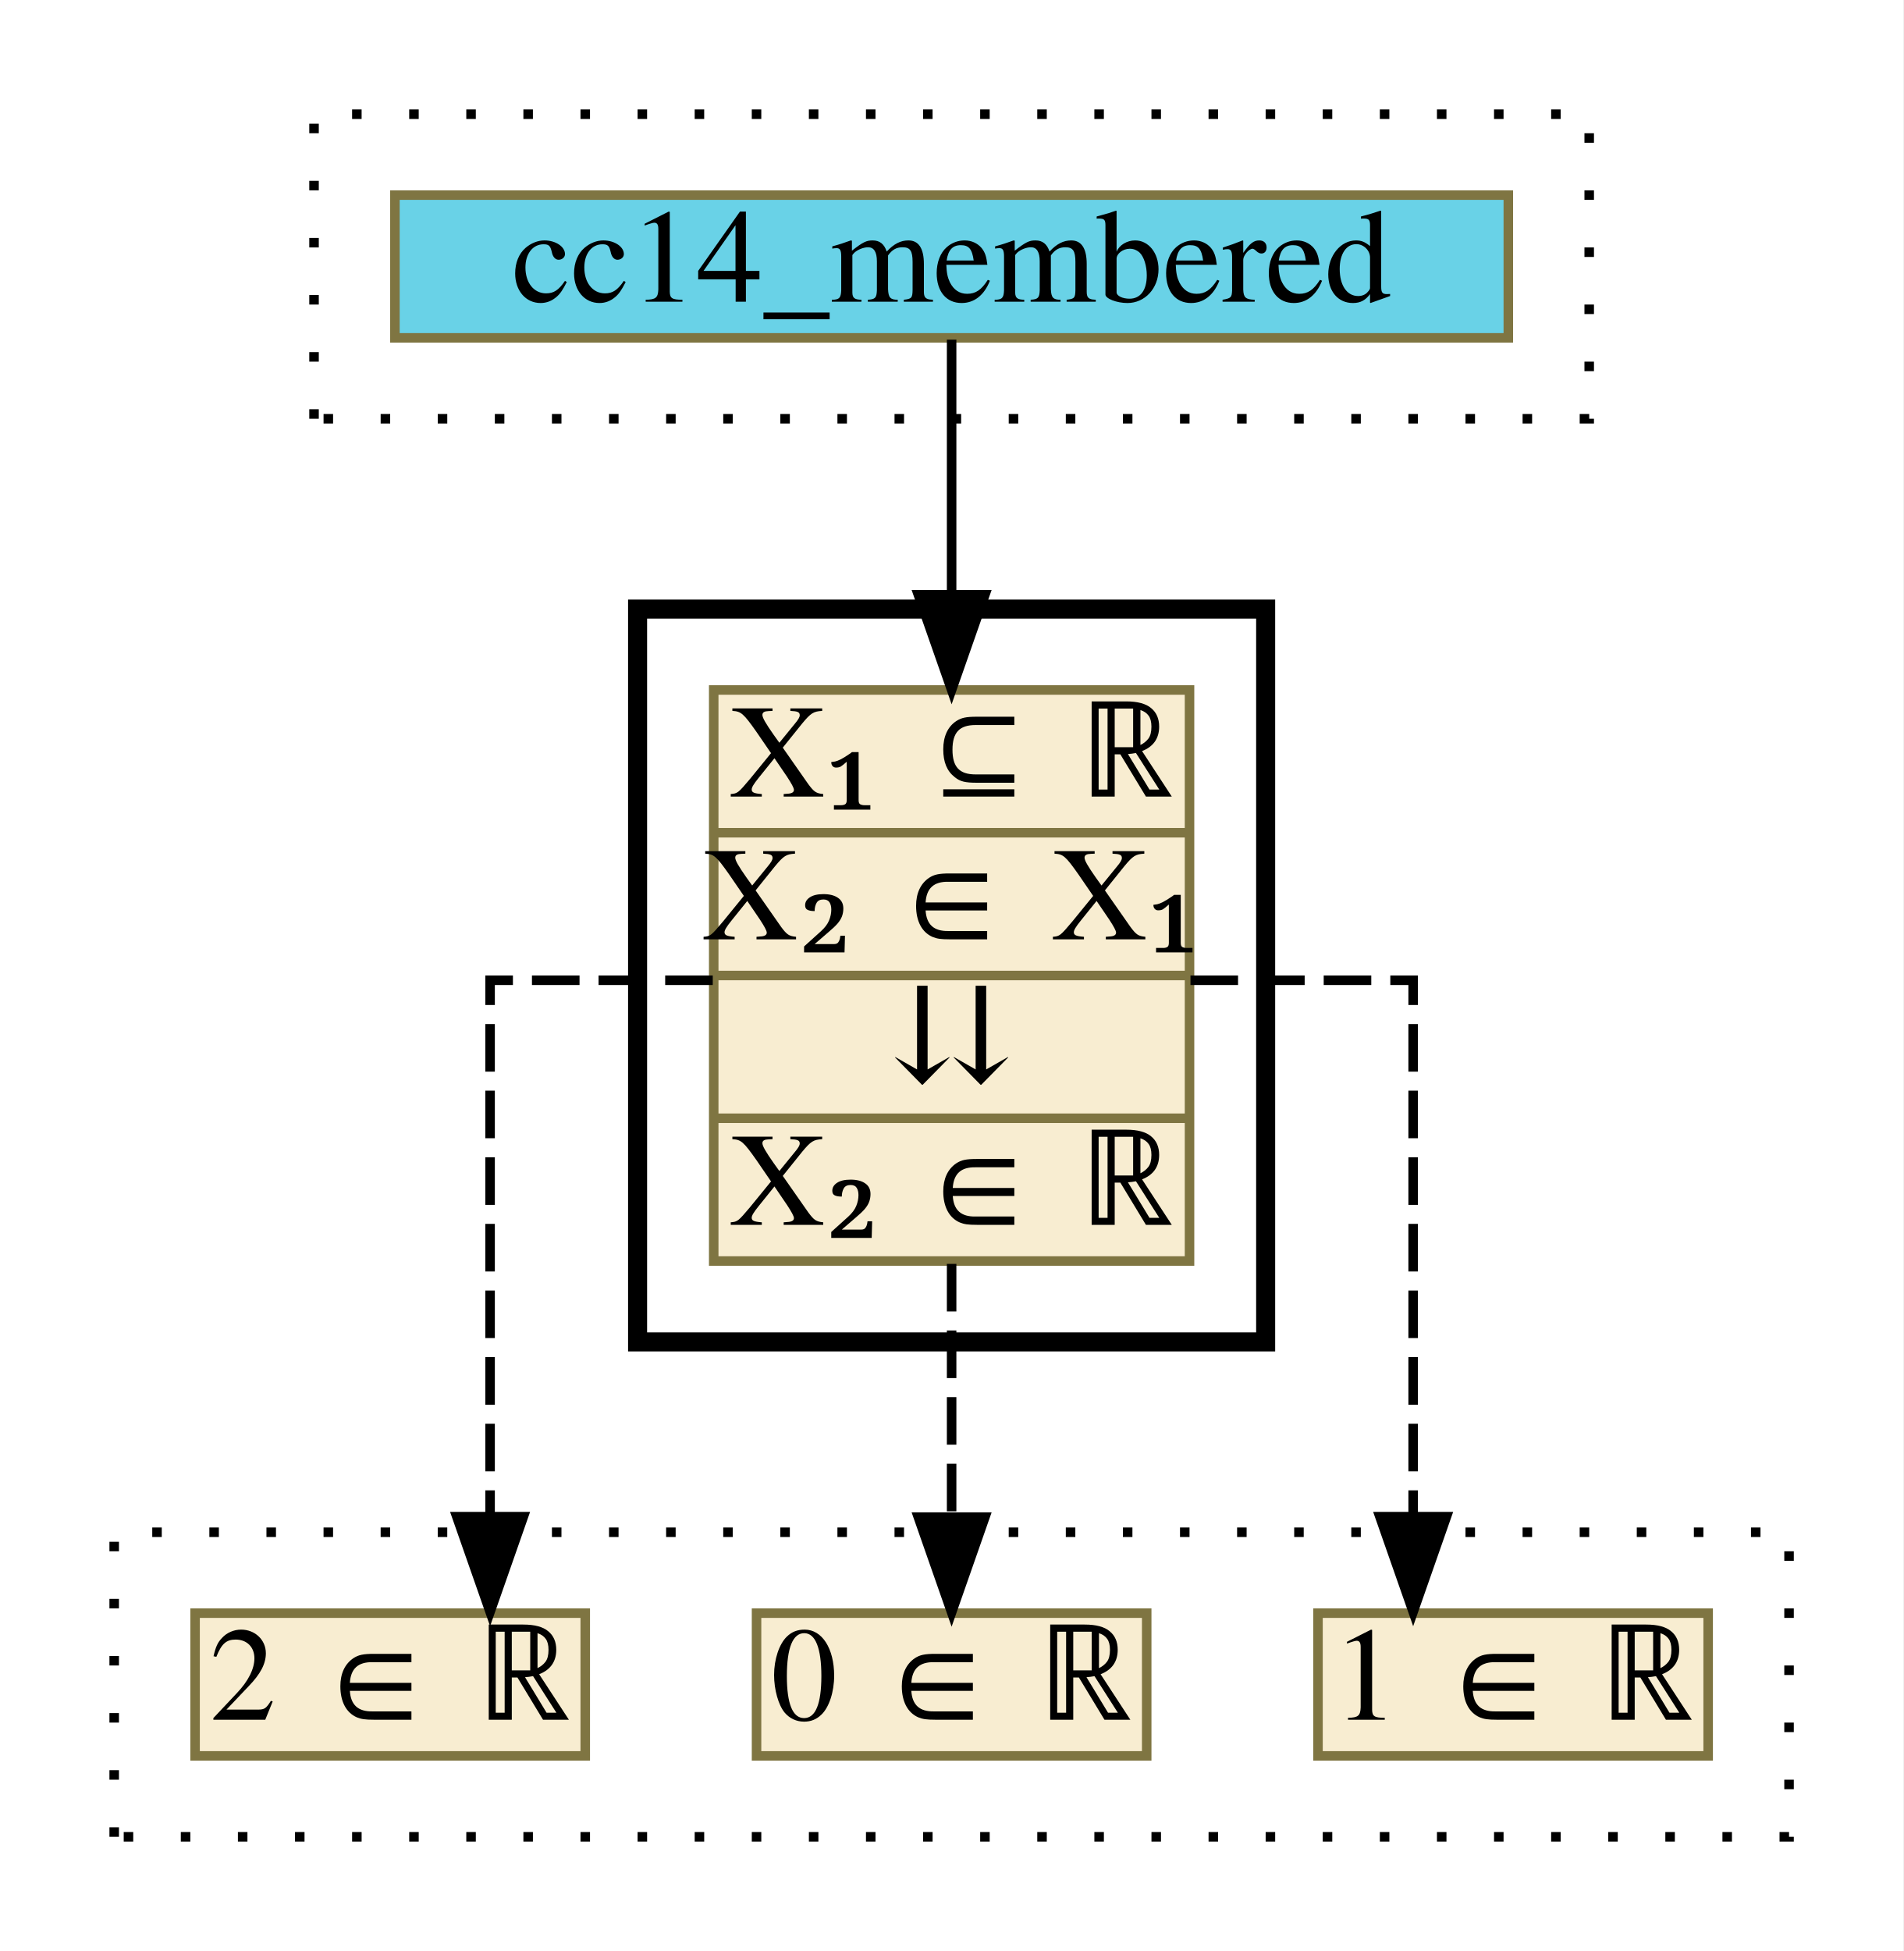
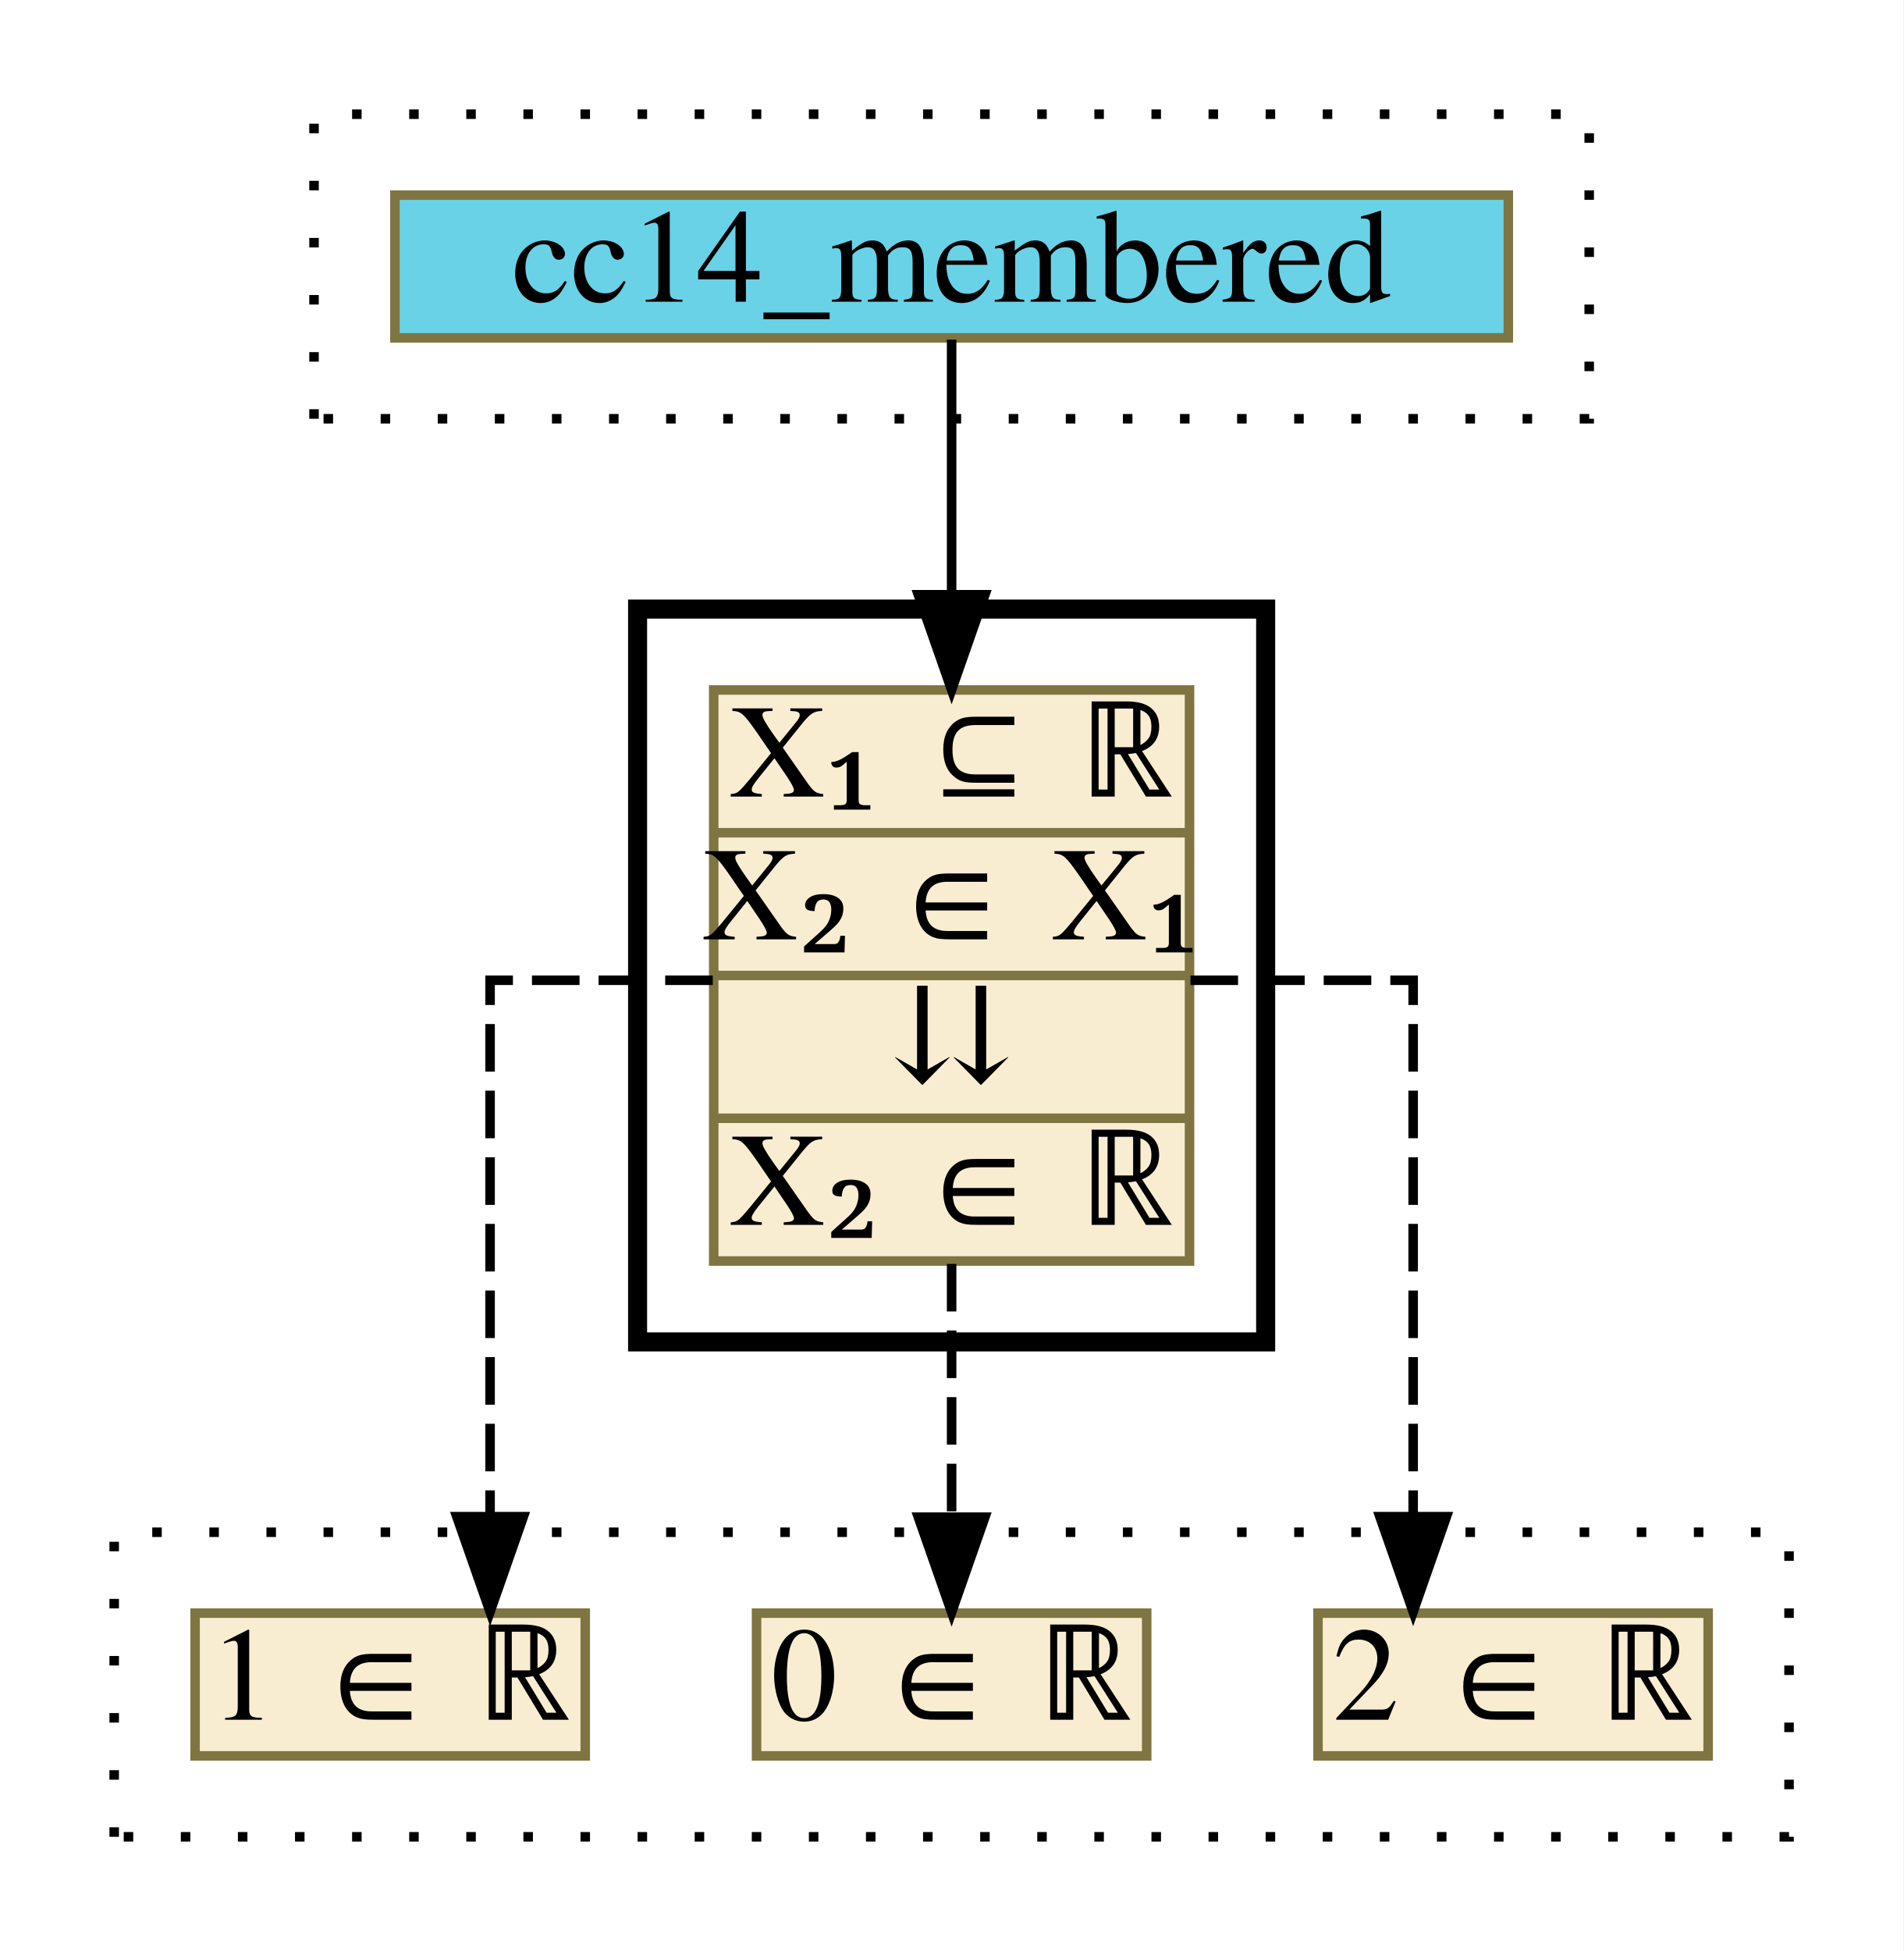
<svg xmlns="http://www.w3.org/2000/svg" xmlns:xlink="http://www.w3.org/1999/xlink" width="200pt" height="205pt" viewBox="0.00 0.00 200.00 205.00">
  <g id="graph0" class="graph" transform="scale(1 1) rotate(0) translate(4 201)">
    <polygon fill="white" stroke="transparent" points="-4,4 -4,-201 196,-201 196,4 -4,4" />
    <g id="clust1" class="cluster">
      <polygon fill="none" stroke="black" stroke-dasharray="1,5" points="29,-157 29,-189 163,-189 163,-157 29,-157" />
    </g>
    <g id="clust2" class="cluster">
      <polygon fill="none" stroke="black" stroke-width="2" points="63,-60 63,-137 129,-137 129,-60 63,-60" />
    </g>
    <g id="clust3" class="cluster">
      <polygon fill="none" stroke="black" stroke-dasharray="1,5" points="8,-8 8,-40 184,-40 184,-8 8,-8" />
    </g>
    <g id="node1" class="node">
      <g id="a_node1">
        <a xlink:href="http://grid01.ciirc.cvut.cz/~mptp/7.13.01_4.181.1147/html/membered.html#CC14" xlink:title="cc14_membered" target="_blank">
          <polygon fill="#69d2e7" stroke="#7f7542" points="37.5,-165.5 37.5,-180.5 154.5,-180.5 154.5,-165.5 37.5,-165.5" />
          <text text-anchor="middle" x="96" y="-169.3" font-family="Times,serif" font-size="14.00">cc14_membered</text>
        </a>
      </g>
    </g>
    <g id="node2" class="node">
      <g id="a_node2">
        <a xlink:href="c_0_118.html" xlink:title="{X₁ ⊆ ℝ|X₂ ∈ X₁|⇊|X₂ ∈ ℝ}" target="_parent">
          <polygon fill="#f8edd1" stroke="#7f7542" points="71,-68.5 71,-128.5 121,-128.5 121,-68.5 71,-68.5" />
          <text text-anchor="middle" x="96" y="-117.3" font-family="Times,serif" font-size="14.00">X₁ ⊆ ℝ</text>
          <polyline fill="none" stroke="#7f7542" points="71,-113.5 121,-113.5 " />
          <text text-anchor="middle" x="96" y="-102.3" font-family="Times,serif" font-size="14.00">X₂ ∈ X₁</text>
          <polyline fill="none" stroke="#7f7542" points="71,-98.5 121,-98.5 " />
          <text text-anchor="middle" x="96" y="-87.3" font-family="Times,serif" font-size="14.00">⇊</text>
          <polyline fill="none" stroke="#7f7542" points="71,-83.5 121,-83.5 " />
          <text text-anchor="middle" x="96" y="-72.3" font-family="Times,serif" font-size="14.00">X₂ ∈ ℝ</text>
        </a>
      </g>
    </g>
    <g id="edge1" class="edge">
      <path fill="none" stroke="black" d="M96,-165.31C96,-165.31 96,-138.51 96,-138.51" />
      <polygon fill="black" stroke="black" points="99.5,-138.51 96,-128.51 92.5,-138.51 99.5,-138.51" />
    </g>
    <g id="node3" class="node">
      <g id="a_node3">
-         <a xlink:href="c_0_132.html" xlink:title="{1 ∈ ℝ}" target="_parent">
+         <a xlink:href="c_0_121.html" xlink:title="{2 ∈ ℝ}" target="_parent">
          <polygon fill="#f8edd1" stroke="#7f7542" points="134.5,-16.5 134.5,-31.5 175.5,-31.5 175.5,-16.5 134.5,-16.5" />
-           <text text-anchor="middle" x="155" y="-20.3" font-family="Times,serif" font-size="14.00">1 ∈ ℝ</text>
+           <text text-anchor="middle" x="155" y="-20.3" font-family="Times,serif" font-size="14.00">2 ∈ ℝ</text>
        </a>
      </g>
    </g>
    <g id="edge2" class="edge">
      <path fill="none" stroke="black" stroke-dasharray="5,2" d="M121.1,-98C132.94,-98 144.5,-98 144.5,-98 144.5,-98 144.5,-41.64 144.5,-41.64" />
      <polygon fill="black" stroke="black" points="148,-41.64 144.5,-31.64 141,-41.64 148,-41.64" />
    </g>
    <g id="node4" class="node">
      <g id="a_node4">
        <a xlink:href="c_0_119.html" xlink:title="{0 ∈ ℝ}" target="_parent">
          <polygon fill="#f8edd1" stroke="#7f7542" points="75.5,-16.5 75.5,-31.5 116.5,-31.5 116.5,-16.5 75.5,-16.5" />
          <text text-anchor="middle" x="96" y="-20.3" font-family="Times,serif" font-size="14.00">0 ∈ ℝ</text>
        </a>
      </g>
    </g>
    <g id="edge3" class="edge">
      <path fill="none" stroke="black" stroke-dasharray="5,2" d="M96,-68.2C96,-68.2 96,-41.59 96,-41.59" />
      <polygon fill="black" stroke="black" points="99.5,-41.59 96,-31.59 92.5,-41.59 99.5,-41.59" />
    </g>
    <g id="node5" class="node">
      <g id="a_node5">
-         <a xlink:href="c_0_121.html" xlink:title="{2 ∈ ℝ}" target="_parent">
+         <a xlink:href="c_0_132.html" xlink:title="{1 ∈ ℝ}" target="_parent">
          <polygon fill="#f8edd1" stroke="#7f7542" points="16.5,-16.5 16.5,-31.5 57.5,-31.5 57.5,-16.5 16.5,-16.5" />
-           <text text-anchor="middle" x="37" y="-20.3" font-family="Times,serif" font-size="14.00">2 ∈ ℝ</text>
+           <text text-anchor="middle" x="37" y="-20.3" font-family="Times,serif" font-size="14.00">1 ∈ ℝ</text>
        </a>
      </g>
    </g>
    <g id="edge4" class="edge">
      <path fill="none" stroke="black" stroke-dasharray="5,2" d="M70.9,-98C59.06,-98 47.5,-98 47.5,-98 47.5,-98 47.5,-41.64 47.5,-41.64" />
      <polygon fill="black" stroke="black" points="51,-41.64 47.5,-31.64 44,-41.64 51,-41.64" />
    </g>
  </g>
</svg>
